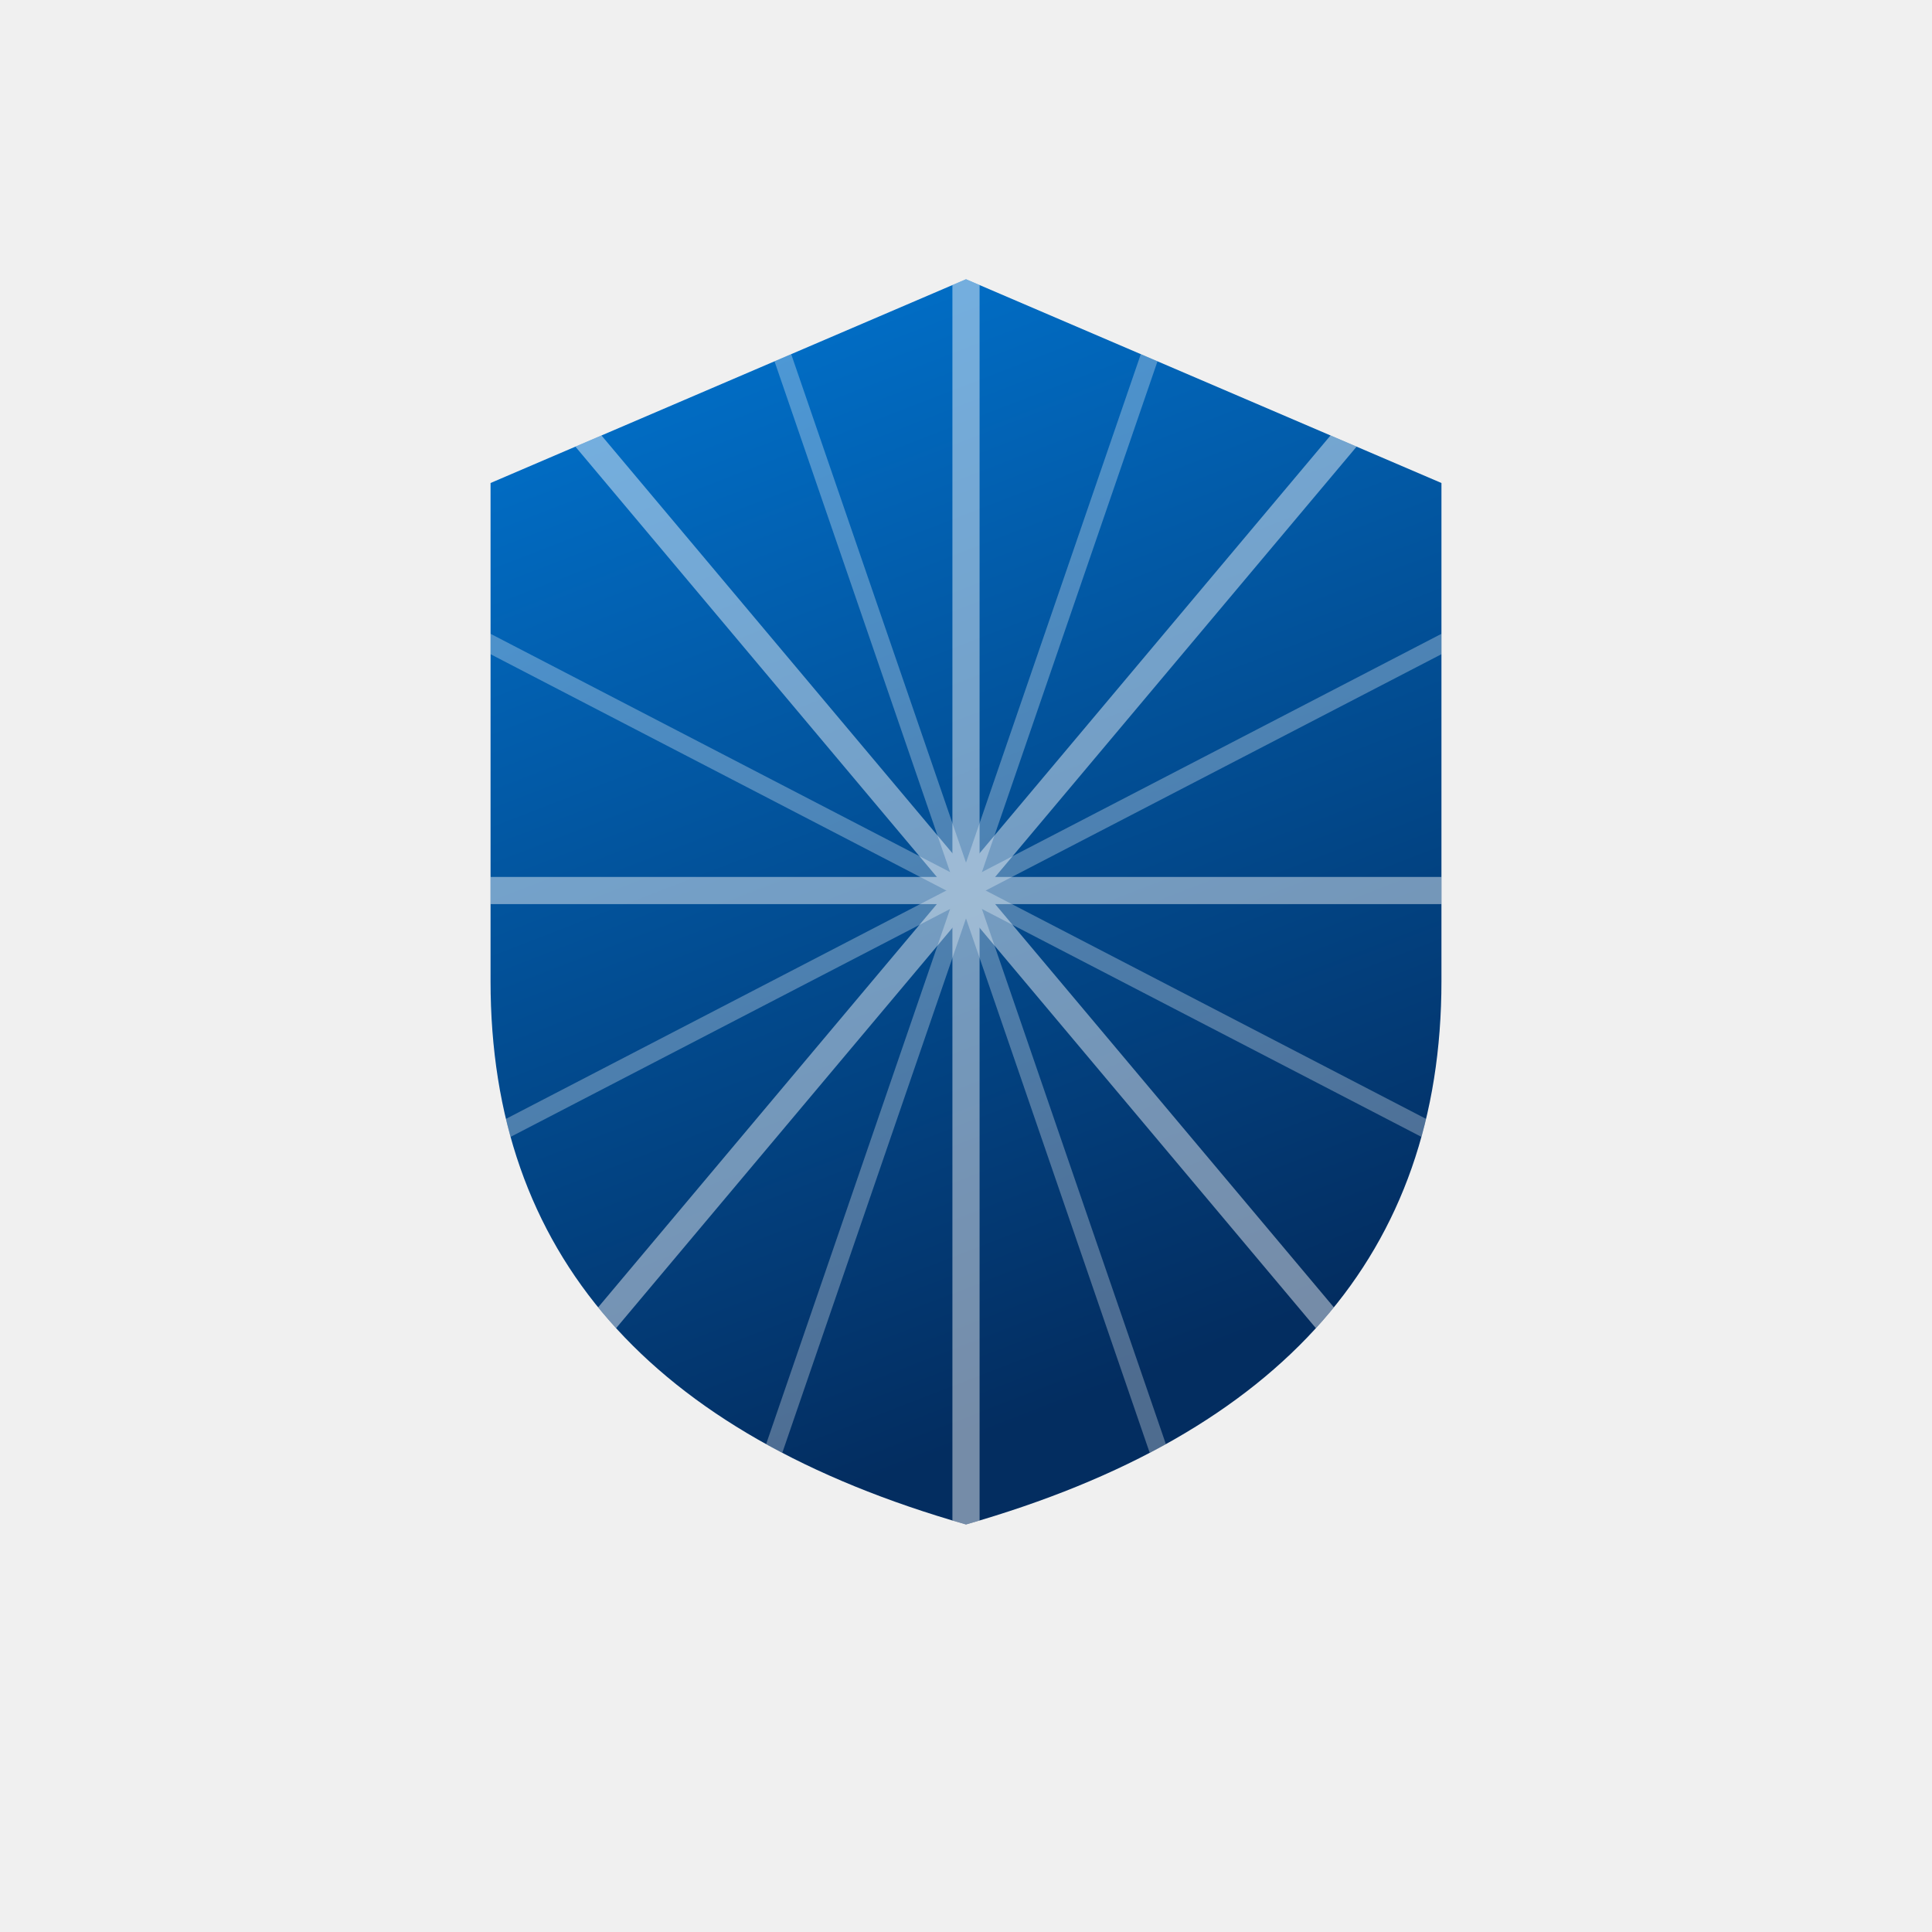
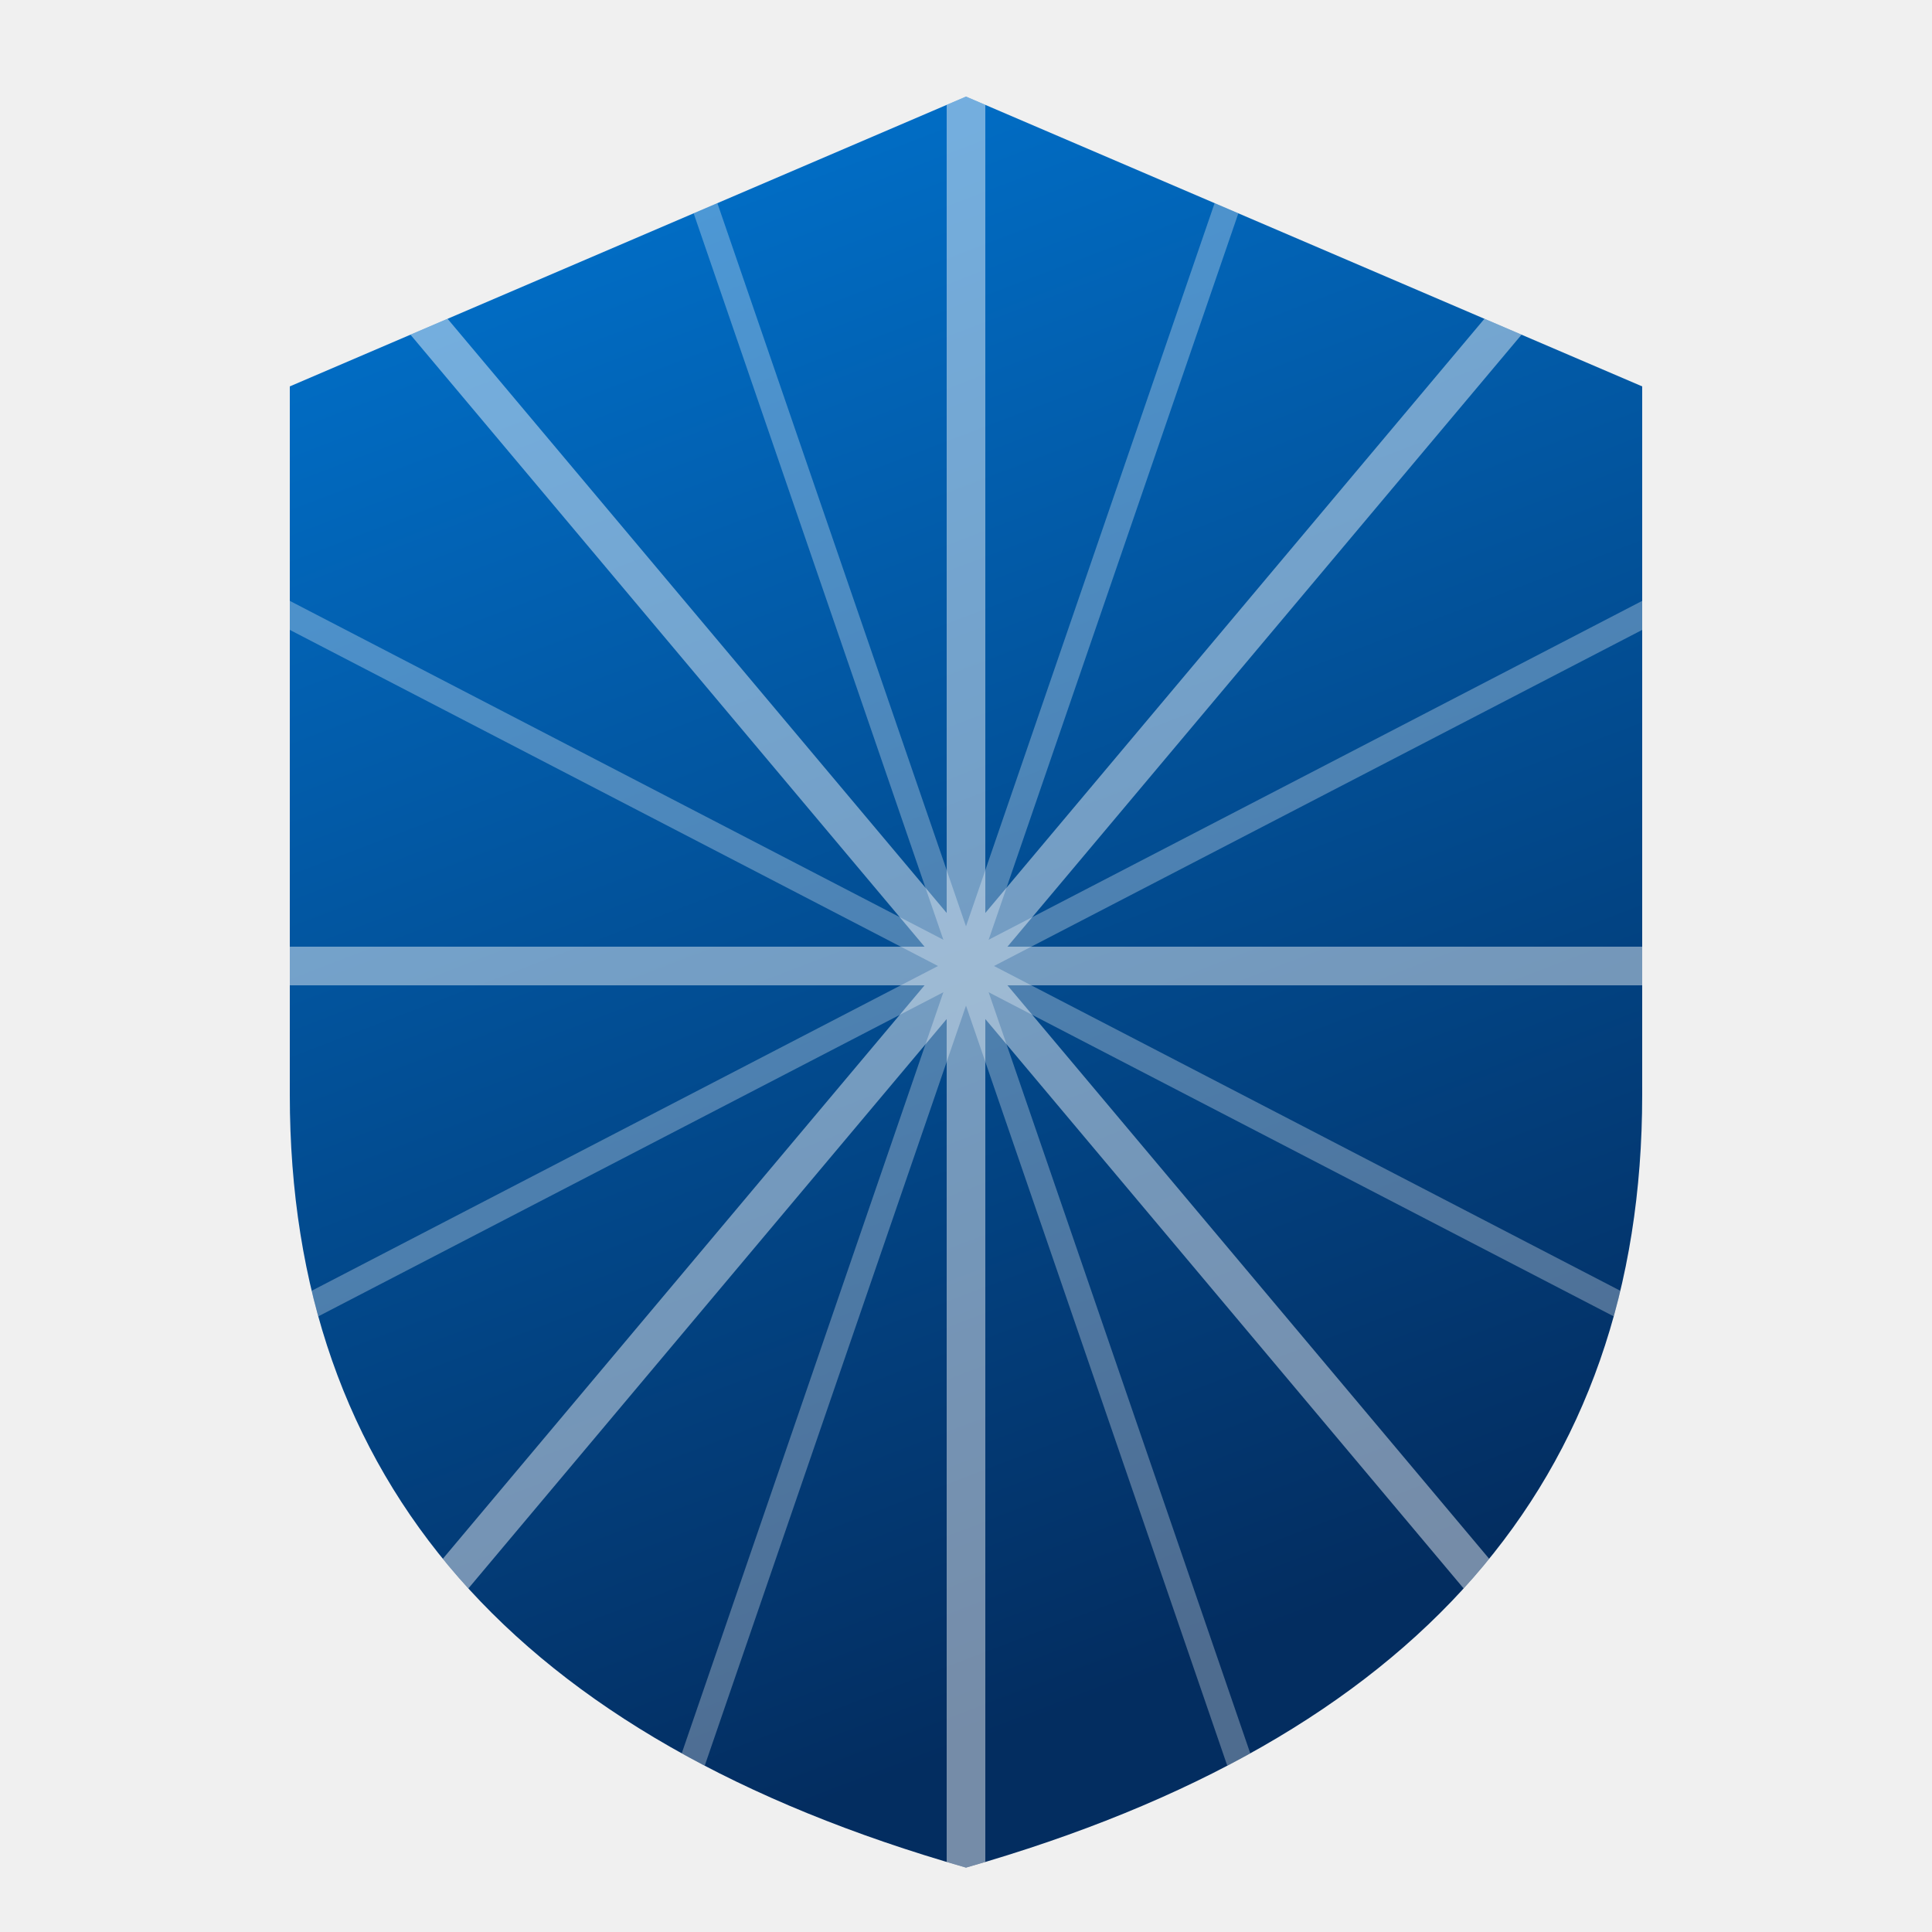
- <svg xmlns="http://www.w3.org/2000/svg" width="512" height="512" viewBox="0 0 512 512">
-   <g transform="translate(100, 56) scale(6)">
-     <defs>
-       <linearGradient id="shieldGrad" x1="0" y1="0" x2="0.3" y2="1">
-         <stop offset="0%" stop-color="#0176D3" />
-         <stop offset="100%" stop-color="#032D60" />
-       </linearGradient>
-       <clipPath id="shieldClip">
-         <path d="M26 3 L5 12 L5 34 Q5 52 26 58 Q47 52 47 34 L47 12 Z" />
-       </clipPath>
-     </defs>
-     <path d="M26 3 L5 12 L5 34 Q5 52 26 58 Q47 52 47 34 L47 12 Z" fill="url(#shieldGrad)" />
-     <g clip-path="url(#shieldClip)" stroke="white" fill="none">
-       <g opacity="0.45" stroke-width="1.2">
-         <line x1="26" y1="30" x2="26" y2="-5" />
-         <line x1="26" y1="30" x2="55" y2="30" />
-         <line x1="26" y1="30" x2="26" y2="65" />
-         <line x1="26" y1="30" x2="-3" y2="30" />
-         <line x1="26" y1="30" x2="47" y2="5" />
-         <line x1="26" y1="30" x2="47" y2="55" />
-         <line x1="26" y1="30" x2="5" y2="55" />
-         <line x1="26" y1="30" x2="5" y2="5" />
-       </g>
-       <g opacity="0.30" stroke-width="0.8">
-         <line x1="26" y1="30" x2="37" y2="-2" />
-         <line x1="26" y1="30" x2="53" y2="16" />
-         <line x1="26" y1="30" x2="53" y2="44" />
-         <line x1="26" y1="30" x2="37" y2="62" />
-         <line x1="26" y1="30" x2="15" y2="62" />
-         <line x1="26" y1="30" x2="-1" y2="44" />
-         <line x1="26" y1="30" x2="-1" y2="16" />
-         <line x1="26" y1="30" x2="15" y2="-2" />
-       </g>
+ <svg xmlns="http://www.w3.org/2000/svg" width="512" height="512" viewBox="0 0 52 60">
+   <defs>
+     <linearGradient id="shieldGrad" x1="0" y1="0" x2="0.3" y2="1">
+       <stop offset="0%" stop-color="#0176D3" />
+       <stop offset="100%" stop-color="#032D60" />
+     </linearGradient>
+     <clipPath id="shieldClip">
+       <path d="M26 3 L5 12 L5 34 Q5 52 26 58 Q47 52 47 34 L47 12 Z" />
+     </clipPath>
+   </defs>
+   <path d="M26 3 L5 12 L5 34 Q5 52 26 58 Q47 52 47 34 L47 12 Z" fill="url(#shieldGrad)" />
+   <g clip-path="url(#shieldClip)" stroke="white" fill="none">
+     <g opacity="0.45" stroke-width="1.2">
+       <line x1="26" y1="30" x2="26" y2="-5" />
+       <line x1="26" y1="30" x2="55" y2="30" />
+       <line x1="26" y1="30" x2="26" y2="65" />
+       <line x1="26" y1="30" x2="-3" y2="30" />
+       <line x1="26" y1="30" x2="47" y2="5" />
+       <line x1="26" y1="30" x2="47" y2="55" />
+       <line x1="26" y1="30" x2="5" y2="55" />
+       <line x1="26" y1="30" x2="5" y2="5" />
+     </g>
+     <g opacity="0.30" stroke-width="0.8">
+       <line x1="26" y1="30" x2="37" y2="-2" />
+       <line x1="26" y1="30" x2="53" y2="16" />
+       <line x1="26" y1="30" x2="53" y2="44" />
+       <line x1="26" y1="30" x2="37" y2="62" />
+       <line x1="26" y1="30" x2="15" y2="62" />
+       <line x1="26" y1="30" x2="-1" y2="44" />
+       <line x1="26" y1="30" x2="-1" y2="16" />
+       <line x1="26" y1="30" x2="15" y2="-2" />
    </g>
  </g>
</svg>
